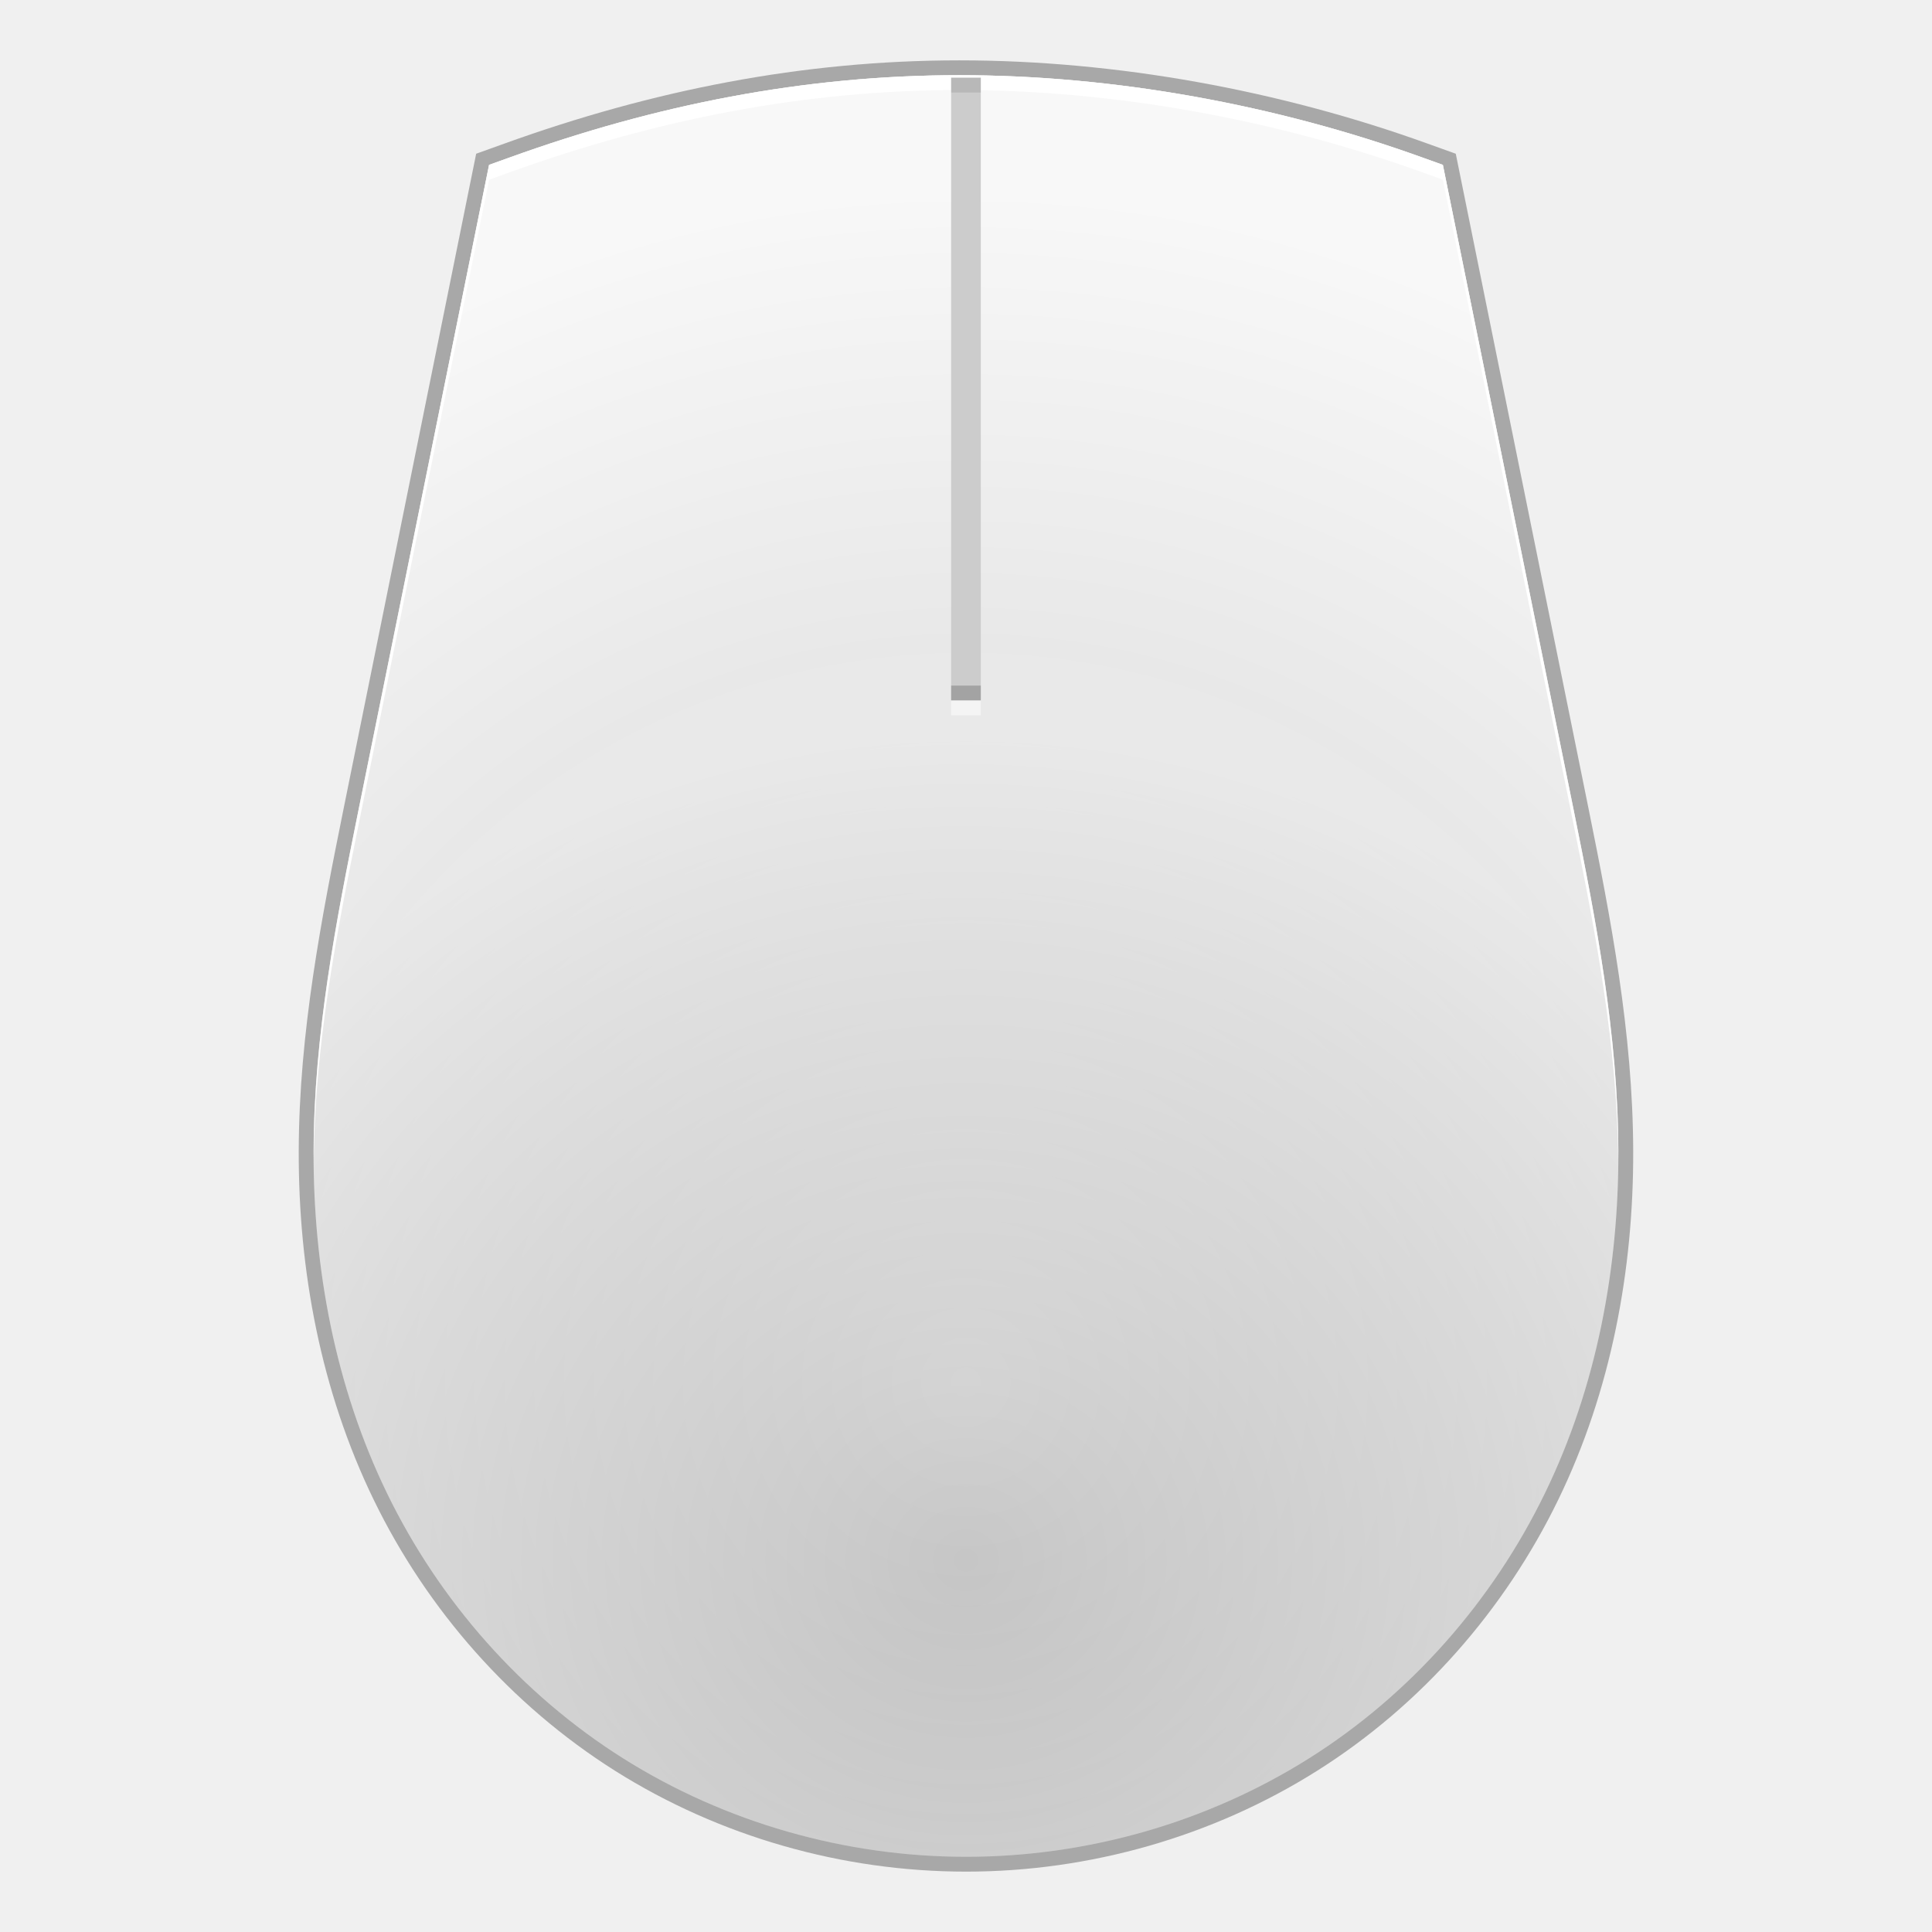
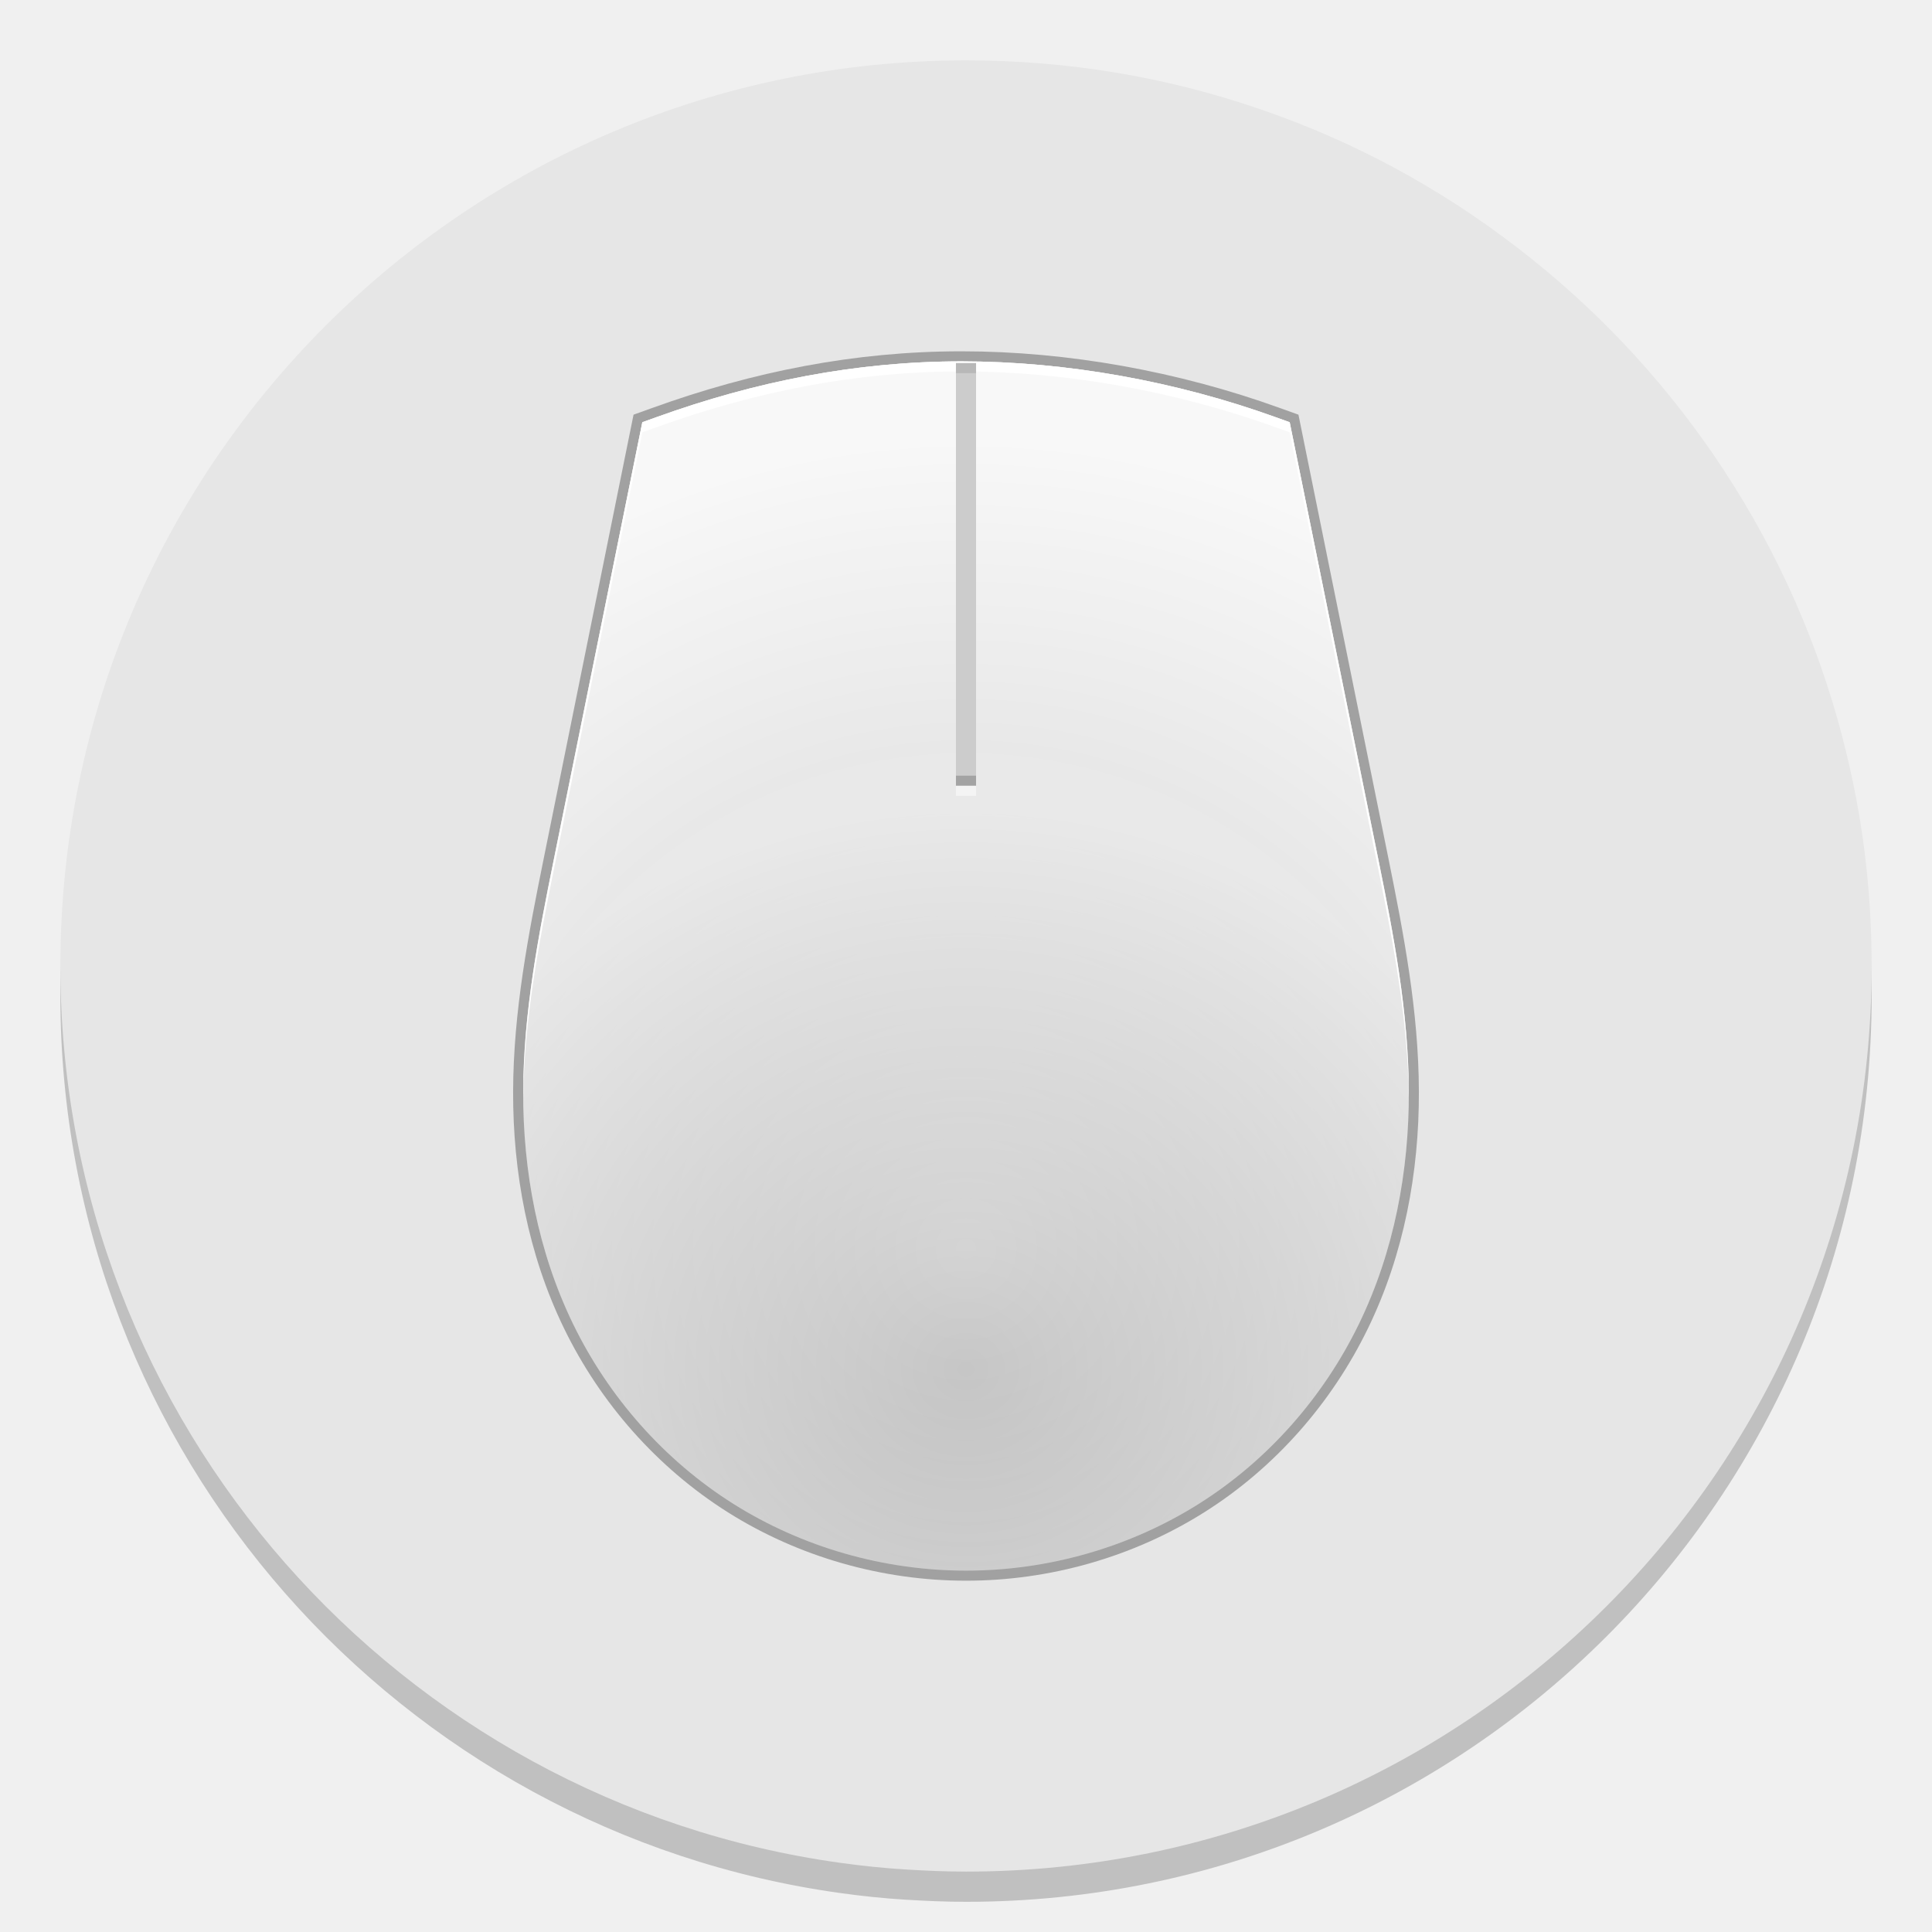
- <svg xmlns="http://www.w3.org/2000/svg" width="64" height="64" version="1.1" viewBox="0 0 16.933 16.933">
+ <svg xmlns="http://www.w3.org/2000/svg" width="64" height="64" version="1.1">
  <defs>
-     <radialGradient id="a" cx="152" cy="228.01" r="88" gradientTransform="matrix(.088594 0 0 .082687 -4.3359 -4.837)" gradientUnits="userSpaceOnUse">
+     <linearGradient id="b" x1="399.57" x2="399.57" y1="545.8" y2="517.8" gradientTransform="matrix(2.1429 0 0 2.1429 -826.36 -1107.5)" gradientUnits="userSpaceOnUse">
+       <stop stop-color="#3889e9" offset="0" />
+       <stop stop-color="#5ea5fb" offset="1" />
+     </linearGradient>
+     <linearGradient id="d" x1="32.045" x2="30" y1="1.789" y2="61.55" gradientTransform="matrix(.86339 0 0 .8182 -320.77 -397.49)" gradientUnits="userSpaceOnUse">
+       <stop stop-color="#f9f9f9" offset="0" />
+       <stop stop-color="#e6e6e6" offset="1" />
+     </linearGradient>
+     <radialGradient id="a-7" cx="152" cy="228.01" r="88" gradientTransform="matrix(.088594 0 0 .082687 -4.3359 -4.837)" gradientUnits="userSpaceOnUse">
      <stop stop-color="#fff" stop-opacity="0" offset="0" />
      <stop stop-color="#fff" offset="1" />
    </radialGradient>
-     <radialGradient id="b" cx="340" cy="210.56" r="5.5" gradientTransform="matrix(1.89 -3.2736e-6 3.2736e-6 1.89 -633.47 -385.5)" gradientUnits="userSpaceOnUse">
+     <radialGradient id="b-53" cx="340" cy="210.56" r="5.5" gradientTransform="matrix(1.89,-3.2736e-6,3.2736e-6,1.89,-633.47,-385.5)" gradientUnits="userSpaceOnUse">
      <stop stop-color="#ccc" offset="0" />
      <stop stop-color="#b3b3b3" offset=".628" />
      <stop stop-color="#e6e6e6" offset="1" />
    </radialGradient>
  </defs>
-   <g transform="translate(-.66379 -.34107)">
+   <path d="m50.249 9.194q-3.86-2.973-8.444-4.556-4.737-1.637-9.802-1.637c-16.57 0-30.003 13.432-30.003 30.001 0 15.158 11.245 27.684 25.845 29.709 0.712 0.099 1.434 0.175 2.159 0.219 0.661 0.041 1.326 0.07 2 0.07 16.567 0 29.997-13.432 29.997-29.999 0-1.31-0.083-2.604-0.245-3.866-0.188-1.475-0.493-2.909-0.884-4.305q-1.329-4.689-4.082-8.726-2.721-3.977-6.54-6.911z" opacity=".2" stroke-width=".997" />
+   <path d="m50.249 8.193q-3.86-2.973-8.444-4.556-4.737-1.637-9.802-1.637c-16.57 0-30.003 13.432-30.003 30.001 0 15.158 11.245 27.684 25.845 29.709 0.712 0.099 1.434 0.175 2.159 0.219 0.661 0.041 1.326 0.07 2 0.07 16.567 0 29.997-13.432 29.997-29.999 0-1.31-0.083-2.604-0.245-3.866-0.188-1.475-0.493-2.909-0.884-4.305q-1.329-4.689-4.082-8.726-2.721-3.977-6.54-6.911z" fill="url(#d)" stroke-width=".997" />
+   <circle cx="32.02" cy="32.044" r="30.001" fill-opacity="0" stroke-width="1.571" />
+   <circle cx="32.02" cy="32.044" r="0" fill="url(#b)" stroke-width="1.571" />
+   <g transform="matrix(2.5654 0 0 2.5654 8.5779 9.4052)">
    <g shape-rendering="auto">
-       <path d="m9.072 1c-1.361 0-2.663 0.26-3.941 0.721l-0.181 0.065-1.146 5.662c-0.195 0.964-0.389 1.957-0.392 2.98-0.003 1.024 0.188 2.063 0.645 3.003 0.457 0.94 1.174 1.757 2.068 2.321 0.894 0.563 1.947 0.863 3.006 0.863 1.058 0 2.112-0.3 3.006-0.863 0.894-0.563 1.609-1.381 2.066-2.321 0.457-0.939 0.648-1.979 0.645-3.003-0.003-1.023-0.195-2.016-0.39-2.98l-1.148-5.662-0.181-0.065c-1.278-0.461-2.696-0.721-4.056-0.721z" color="#000000" color-rendering="auto" fill="none" image-rendering="auto" opacity=".3" solid-color="#000000" stroke="#000" stroke-width=".26" style="font-feature-settings:normal;font-variant-alternates:normal;font-variant-caps:normal;font-variant-ligatures:normal;font-variant-numeric:normal;font-variant-position:normal;isolation:auto;mix-blend-mode:normal;shape-padding:0;text-decoration-color:#000000;text-decoration-line:none;text-decoration-style:solid;text-indent:0;text-orientation:mixed;text-transform:none;white-space:normal" />
-       <g>
-         <path d="m9.072 1c-1.361 0-2.663 0.26-3.941 0.721l-0.181 0.065-1.146 5.662c-0.195 0.964-0.389 1.957-0.392 2.98-0.003 1.024 0.188 2.063 0.645 3.003 0.457 0.94 1.174 1.757 2.068 2.321 0.894 0.563 1.947 0.863 3.006 0.863 1.058 0 2.112-0.3 3.006-0.863 0.894-0.563 1.609-1.381 2.066-2.321 0.457-0.939 0.648-1.979 0.645-3.003-0.003-1.023-0.195-2.016-0.39-2.98l-1.148-5.662-0.181-0.065c-1.278-0.461-2.696-0.721-4.056-0.721z" color="#000000" color-rendering="auto" fill="url(#b)" image-rendering="auto" solid-color="#000000" style="font-feature-settings:normal;font-variant-alternates:normal;font-variant-caps:normal;font-variant-ligatures:normal;font-variant-numeric:normal;font-variant-position:normal;isolation:auto;mix-blend-mode:normal;shape-padding:0;text-decoration-color:#000000;text-decoration-line:none;text-decoration-style:solid;text-indent:0;text-orientation:mixed;text-transform:none;white-space:normal" />
-         <path d="m9.072 1c-1.361 0-2.663 0.26-3.941 0.721l-0.181 0.065-1.146 5.662c-0.195 0.964-0.389 1.957-0.392 2.98-0.003 1.024 0.188 2.063 0.645 3.003 0.457 0.94 1.174 1.757 2.068 2.321 0.894 0.563 1.947 0.863 3.006 0.863 1.058 0 2.112-0.3 3.006-0.863 0.894-0.563 1.609-1.381 2.066-2.321 0.457-0.939 0.648-1.979 0.645-3.003-0.003-1.023-0.195-2.016-0.39-2.98l-1.148-5.662-0.181-0.065c-1.278-0.461-2.696-0.721-4.056-0.721z" color="#000000" color-rendering="auto" fill="url(#a)" image-rendering="auto" opacity=".7" solid-color="#000000" style="font-feature-settings:normal;font-variant-alternates:normal;font-variant-caps:normal;font-variant-ligatures:normal;font-variant-numeric:normal;font-variant-position:normal;isolation:auto;mix-blend-mode:normal;shape-padding:0;text-decoration-color:#000000;text-decoration-line:none;text-decoration-style:solid;text-indent:0;text-orientation:mixed;text-transform:none;white-space:normal" />
-         <path d="m9.073 1c-1.361 0-2.663 0.26-3.941 0.721l-0.181 0.065-1.146 5.662c-0.195 0.964-0.389 1.957-0.392 2.98-7.81e-5 0.027 5.893e-4 0.053 7.367e-4 0.08 0.009-1.005 0.199-1.982 0.391-2.93l1.146-5.662 0.181-0.065c1.278-0.461 2.58-0.721 3.941-0.721 1.361 0 2.778 0.26 4.056 0.721l0.181 0.065 1.148 5.662c0.192 0.948 0.38 1.925 0.389 2.93 1.94e-4 -0.027 8.1e-4 -0.053 7.36e-4 -0.08-0.003-1.023-0.195-2.016-0.39-2.98l-1.148-5.662-0.181-0.065c-1.278-0.461-2.696-0.721-4.056-0.721z" color="#000000" color-rendering="auto" fill="#fff" image-rendering="auto" solid-color="#000000" style="font-feature-settings:normal;font-variant-alternates:normal;font-variant-caps:normal;font-variant-ligatures:normal;font-variant-numeric:normal;font-variant-position:normal;isolation:auto;mix-blend-mode:normal;shape-padding:0;text-decoration-color:#000000;text-decoration-line:none;text-decoration-style:solid;text-indent:0;text-orientation:mixed;text-transform:none;white-space:normal" />
-       </g>
+       <path d="m9.072 1c-1.361 0-2.663 0.26-3.941 0.721l-0.181 0.065-1.146 5.662c-0.195 0.964-0.389 1.957-0.392 2.98-0.003 1.024 0.188 2.063 0.645 3.003 0.457 0.94 1.174 1.757 2.068 2.321 0.894 0.563 1.947 0.863 3.006 0.863s2.112-0.3 3.006-0.863c0.894-0.563 1.609-1.381 2.066-2.321 0.457-0.939 0.648-1.979 0.645-3.003-0.003-1.023-0.195-2.016-0.39-2.98l-1.148-5.662-0.181-0.065c-1.278-0.461-2.696-0.721-4.056-0.721z" color="#000000" color-rendering="auto" fill="none" image-rendering="auto" opacity=".3" solid-color="#000000" stroke="#000" stroke-width=".26" style="font-feature-settings:normal;font-variant-alternates:normal;font-variant-caps:normal;font-variant-ligatures:normal;font-variant-numeric:normal;font-variant-position:normal;isolation:auto;mix-blend-mode:normal;shape-padding:0;text-decoration-color:#000000;text-decoration-line:none;text-decoration-style:solid;text-indent:0;text-orientation:mixed;text-transform:none;white-space:normal" />
+       <path d="m9.072 1c-1.361 0-2.663 0.26-3.941 0.721l-0.181 0.065-1.146 5.662c-0.195 0.964-0.389 1.957-0.392 2.98-0.003 1.024 0.188 2.063 0.645 3.003 0.457 0.94 1.174 1.757 2.068 2.321 0.894 0.563 1.947 0.863 3.006 0.863s2.112-0.3 3.006-0.863c0.894-0.563 1.609-1.381 2.066-2.321 0.457-0.939 0.648-1.979 0.645-3.003-0.003-1.023-0.195-2.016-0.39-2.98l-1.148-5.662-0.181-0.065c-1.278-0.461-2.696-0.721-4.056-0.721z" color="#000000" color-rendering="auto" fill="url(#b-53)" image-rendering="auto" solid-color="#000000" style="font-feature-settings:normal;font-variant-alternates:normal;font-variant-caps:normal;font-variant-ligatures:normal;font-variant-numeric:normal;font-variant-position:normal;isolation:auto;mix-blend-mode:normal;shape-padding:0;text-decoration-color:#000000;text-decoration-line:none;text-decoration-style:solid;text-indent:0;text-orientation:mixed;text-transform:none;white-space:normal" />
+       <path d="m9.072 1c-1.361 0-2.663 0.26-3.941 0.721l-0.181 0.065-1.146 5.662c-0.195 0.964-0.389 1.957-0.392 2.98-0.003 1.024 0.188 2.063 0.645 3.003 0.457 0.94 1.174 1.757 2.068 2.321 0.894 0.563 1.947 0.863 3.006 0.863s2.112-0.3 3.006-0.863c0.894-0.563 1.609-1.381 2.066-2.321 0.457-0.939 0.648-1.979 0.645-3.003-0.003-1.023-0.195-2.016-0.39-2.98l-1.148-5.662-0.181-0.065c-1.278-0.461-2.696-0.721-4.056-0.721z" color="#000000" color-rendering="auto" fill="url(#a-7)" image-rendering="auto" opacity=".7" solid-color="#000000" style="font-feature-settings:normal;font-variant-alternates:normal;font-variant-caps:normal;font-variant-ligatures:normal;font-variant-numeric:normal;font-variant-position:normal;isolation:auto;mix-blend-mode:normal;shape-padding:0;text-decoration-color:#000000;text-decoration-line:none;text-decoration-style:solid;text-indent:0;text-orientation:mixed;text-transform:none;white-space:normal" />
+       <path d="m9.073 1c-1.361 0-2.663 0.26-3.941 0.721l-0.181 0.065-1.146 5.662c-0.195 0.964-0.389 1.957-0.392 2.98-7.81e-5 0.027 5.893e-4 0.053 7.367e-4 0.08 0.009-1.005 0.199-1.982 0.391-2.93l1.146-5.662 0.181-0.065c1.278-0.461 2.58-0.721 3.941-0.721 1.361 0 2.778 0.26 4.056 0.721l0.181 0.065 1.148 5.662c0.192 0.948 0.38 1.925 0.389 2.93 1.94e-4 -0.027 8.1e-4 -0.053 7.36e-4 -0.08-0.003-1.023-0.195-2.016-0.39-2.98l-1.148-5.662-0.181-0.065c-1.278-0.461-2.696-0.721-4.056-0.721z" color="#000000" color-rendering="auto" fill="#fff" image-rendering="auto" solid-color="#000000" style="font-feature-settings:normal;font-variant-alternates:normal;font-variant-caps:normal;font-variant-ligatures:normal;font-variant-numeric:normal;font-variant-position:normal;isolation:auto;mix-blend-mode:normal;shape-padding:0;text-decoration-color:#000000;text-decoration-line:none;text-decoration-style:solid;text-indent:0;text-orientation:mixed;text-transform:none;white-space:normal" />
    </g>
    <g fill="none" stroke-width=".26">
      <path d="m9.13 1.022v5.457" enable-background="new" stroke="#ccc" />
      <path d="m9.13 6.61v-0.13" enable-background="new" opacity=".5" stroke="#fff" />
      <path d="m9.13 6.48v-0.13" enable-background="new" opacity=".2" stroke="#000" />
      <path d="m9.13 1.152v-0.13" enable-background="new" opacity=".1" stroke="#000" />
    </g>
  </g>
</svg>
